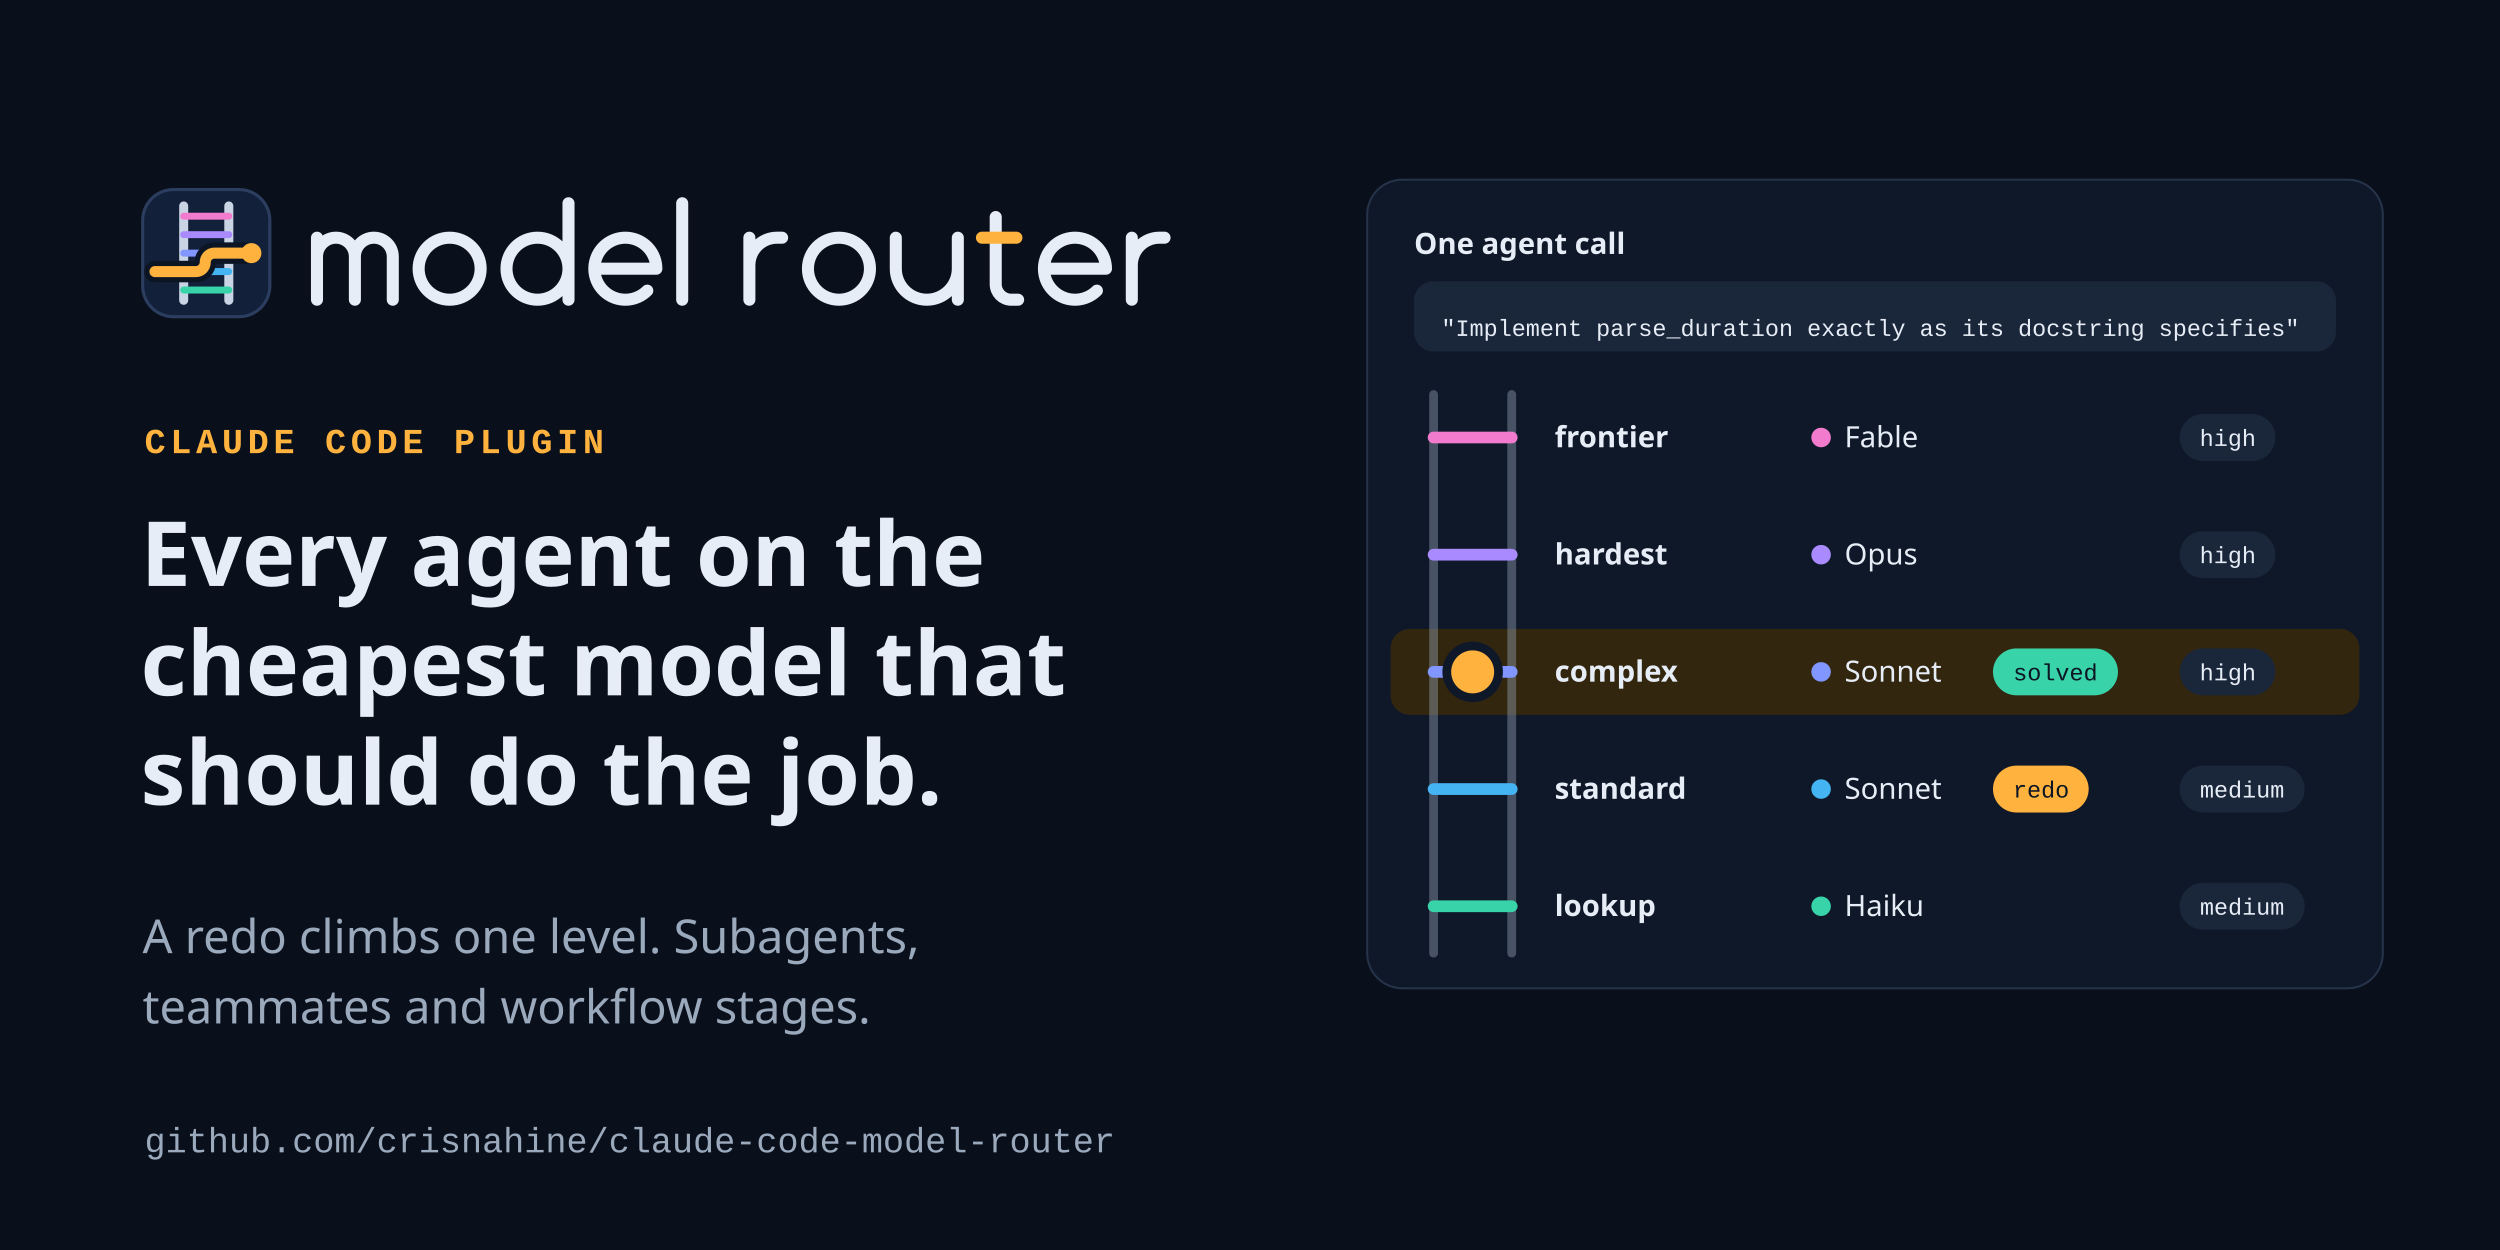
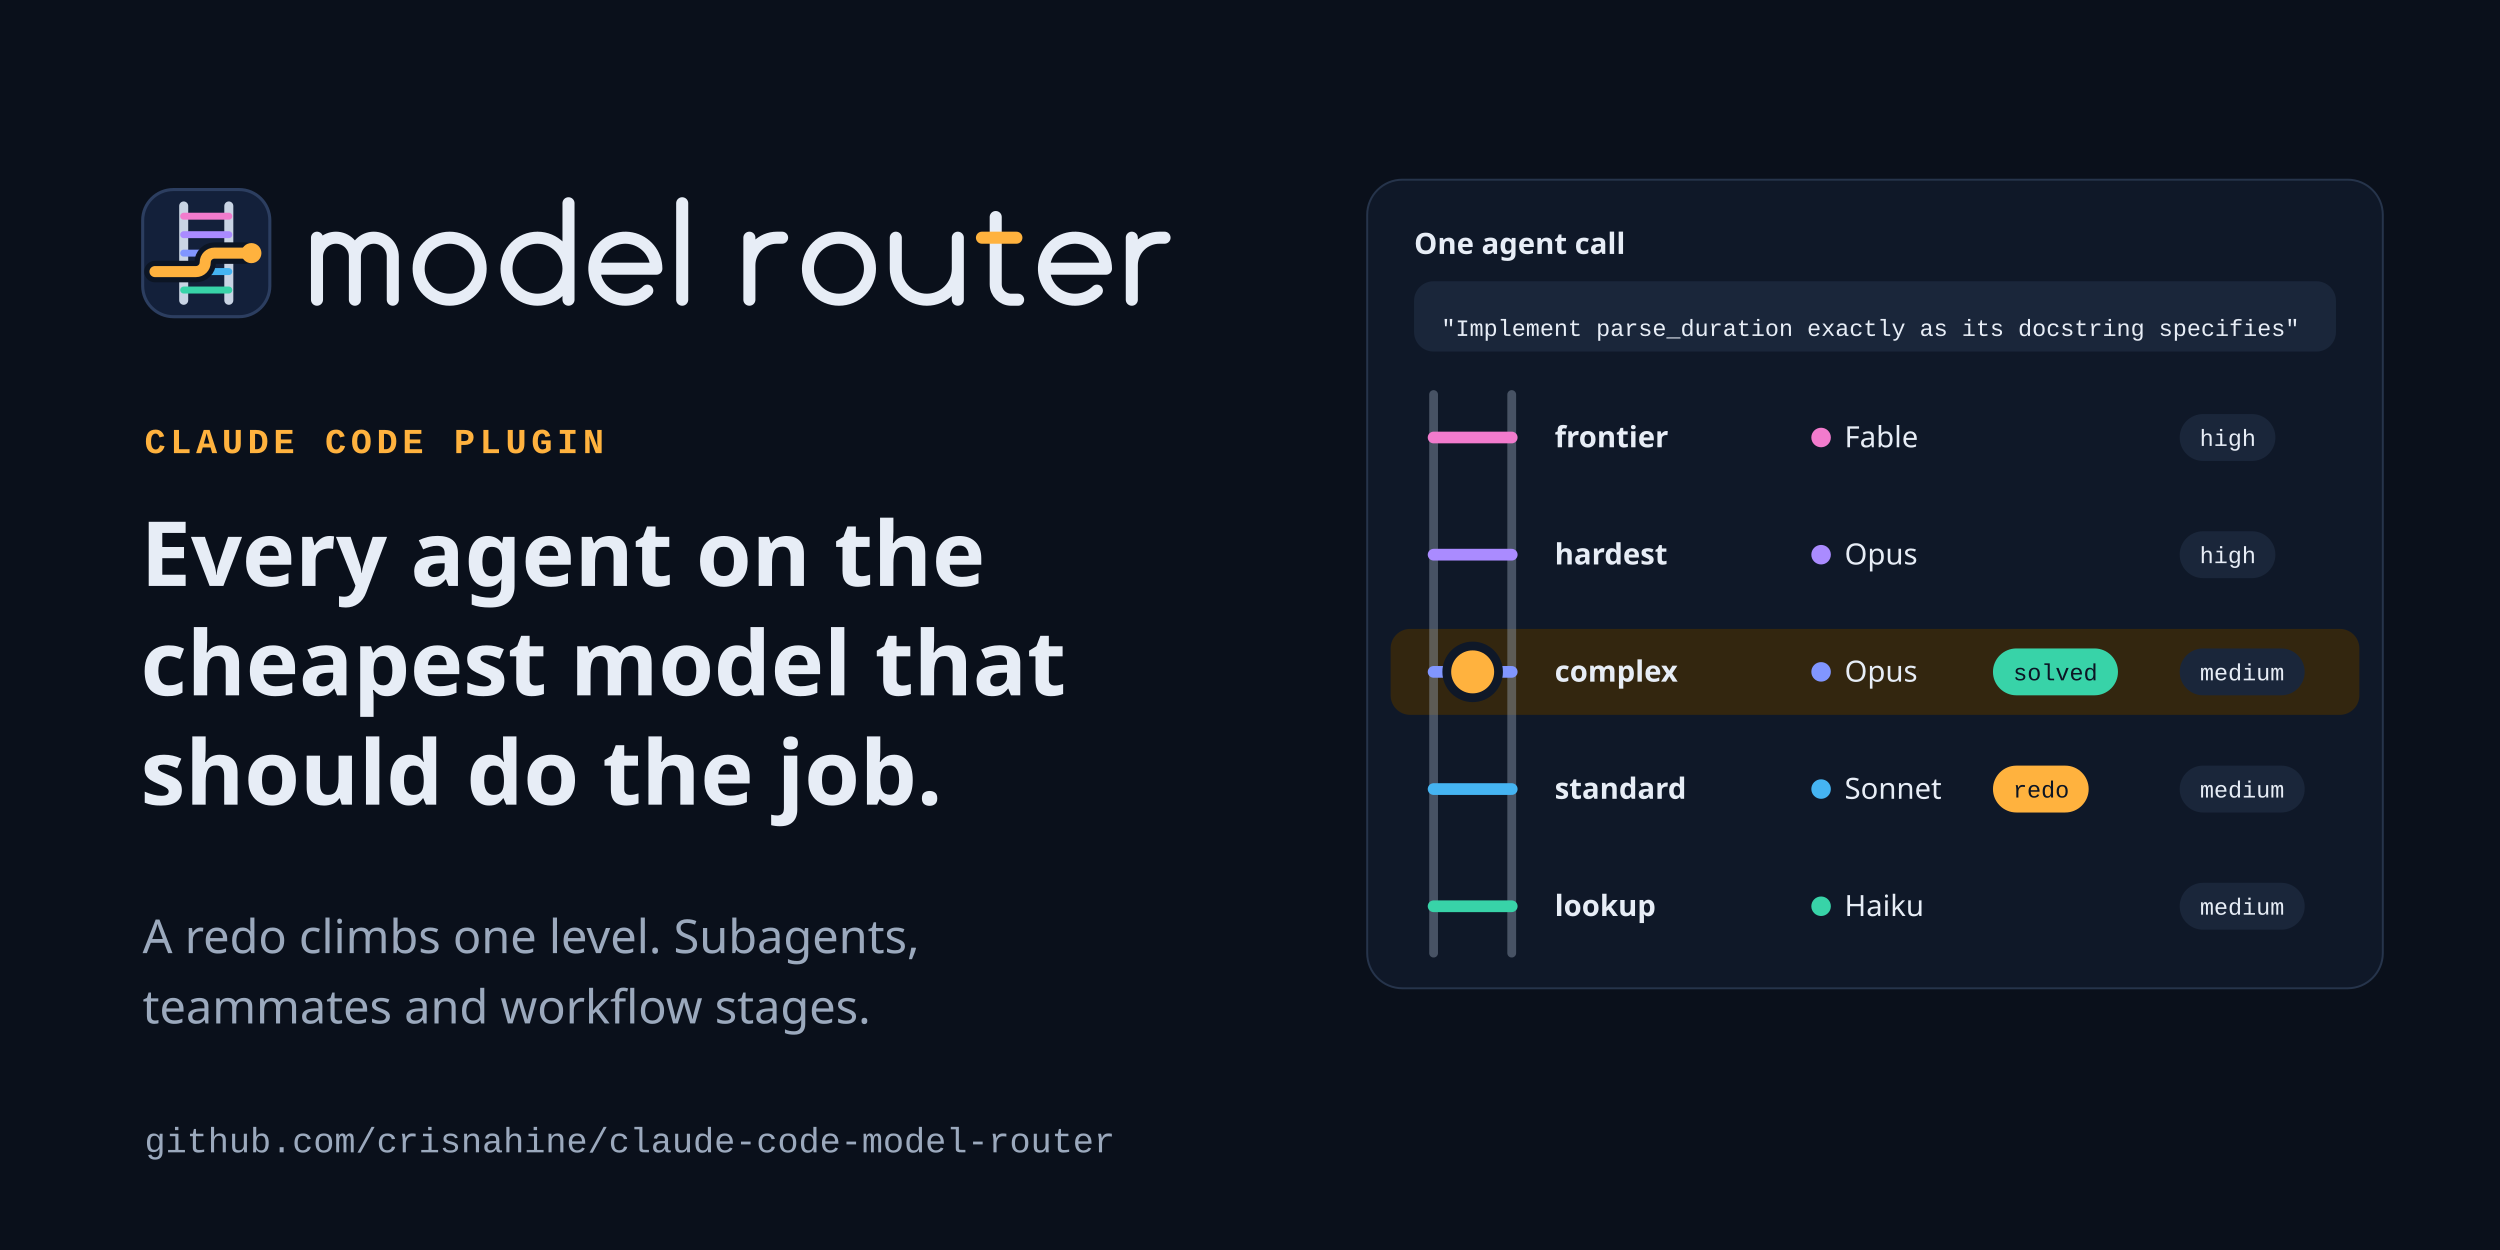
<svg xmlns="http://www.w3.org/2000/svg" viewBox="0 0 1280 640" width="1280" height="640" role="img" aria-label="Model Router, a Claude Code plugin: every agent on the cheapest model that should do the job, and a redo climbs one level.">
  <style>text{font-family:-apple-system, BlinkMacSystemFont, "Segoe UI", "Noto Sans", Helvetica, Arial, sans-serif}.mono{font-family:ui-monospace, SFMono-Regular, "SF Mono", Menlo, Consolas, "Liberation Mono", monospace}.b{font-weight:600}.rail{stroke:#C9D4E4}.tilehalo{stroke:#0C1524}.bg{fill:#0A101B}.card{fill:#0F1828;stroke:#26344B}.ink{fill:#E7EDF6}.mut{fill:#9BA9BD}.faint{fill:#1A263A}.ln{stroke:#26344B}.lnm{stroke:#9BA9BD}.inks{stroke:#E7EDF6}.rt{fill:#FFB23E}.rts{stroke:#FFB23E}.rtsoft{fill:#33260F}.halo{stroke:#0F1828}.haloc{stroke:#0A101B}.tile{fill:#13203A;stroke:#2C3E60}.stop0{stop-color:#0F1828}.stop1{stop-color:#0A101B}.tag{fill:#0C1524}.r1{fill:#38D3A8}.r1s{stroke:#38D3A8}.r2{fill:#45B4F2}.r2s{stroke:#45B4F2}.r3{fill:#8196FF}.r3s{stroke:#8196FF}.r4{fill:#AA8BFF}.r4s{stroke:#AA8BFF}.r5{fill:#F27BCD}.r5s{stroke:#F27BCD}</style>
  <rect width="1280" height="640" class="bg" />
  <g transform="translate(72 96) scale(1.05)">
    <g transform="translate(0 0) scale(1)">
      <rect x="1" y="1" width="62" height="62" rx="15" class="tile" stroke-width="1.5" />
      <path d="M21 9V55M43 9V55" class="rail" stroke-width="4.4" stroke-linecap="round" fill="none" />
      <path d="M21 14H43" class="r5s" stroke-width="3.4" stroke-linecap="round" />
      <path d="M21 23H43" class="r4s" stroke-width="3.4" stroke-linecap="round" />
      <path d="M21 32H43" class="r3s" stroke-width="3.4" stroke-linecap="round" />
      <path d="M21 41H43" class="r2s" stroke-width="3.4" stroke-linecap="round" />
      <path d="M21 50H43" class="r1s" stroke-width="3.4" stroke-linecap="round" />
      <path d="M7 41H27A4.5 4.5 0 0 0 31.5 36.5A4.5 4.5 0 0 1 36 32H51" class="tilehalo" stroke-width="10.5" fill="none" stroke-linecap="round" />
      <path d="M7 41H27A4.5 4.5 0 0 0 31.5 36.5A4.5 4.5 0 0 1 36 32H51" class="rts" stroke-width="5.4" fill="none" stroke-linecap="round" stroke-linejoin="round" />
      <circle cx="54" cy="32" r="4.9" class="rt" />
    </g>
    <g transform="translate(86 6) scale(0.84)">
      <path d="M0 22V58M0 33A11 11 0 0 1 22 33V58M22 33A11 11 0 0 1 44 33V58M59 40A18 18 0 1 0 95 40A18 18 0 1 0 59 40M110 40A18 18 0 1 0 146 40A18 18 0 1 0 110 40M146 2V58M161 40H197A18 18 0 1 0 191.73 52.73M212 2V58M251 22V58M251 38A16 16 0 0 1 267 22H270M285 40A18 18 0 1 0 321 40A18 18 0 1 0 285 40M336 22V40A18 18 0 0 0 372 40M372 22V58M394 10V49A9 9 0 0 0 403 58H407M422 40H458A18 18 0 1 0 452.73 52.73M473 22V58M473 38A16 16 0 0 1 489 22H492" class="inks" fill="none" stroke-width="7" stroke-linecap="round" stroke-linejoin="round" />
      <path d="M386 22H406" class="rts" fill="none" stroke-width="7" stroke-linecap="round" stroke-linejoin="round" />
    </g>
  </g>
  <text x="74" y="232" class="mono rt b" font-size="18" letter-spacing="2.4">CLAUDE CODE PLUGIN</text>
  <text x="72" y="300" class="ink b" font-size="46">Every agent on the</text>
  <text x="72" y="356" class="ink b" font-size="46">cheapest model that</text>
  <text x="72" y="412" class="ink b" font-size="46">should do the job.</text>
  <text x="73" y="488" class="mut" font-size="24">A redo climbs one level. Subagents,</text>
  <text x="73" y="524" class="mut" font-size="24">teammates and workflow stages.</text>
  <text x="74" y="590" class="mono mut" font-size="18">github.com/crisnahine/claude-code-model-router</text>
  <rect x="700" y="92" width="520" height="414" rx="18" class="card" stroke-width="1" />
  <text x="724" y="130" class="ink b" font-size="15">One agent call</text>
  <g class="sbrief">
    <rect x="724" y="144" width="472" height="36" rx="10" class="faint" stroke-width="0" />
    <text x="738" y="172" class="mono ink" font-size="12">"Implement parse_duration exactly as its docstring specifies"</text>
  </g>
  <rect x="712" y="322" width="496" height="44" rx="10" class="rtsoft sband" />
  <path d="M734 202V488M774 202V488" class="lnm" stroke-width="4.5" stroke-linecap="round" opacity="0.4" />
  <path d="M734 464H774" class="r1s" stroke-width="6" stroke-linecap="round" />
  <text x="796" y="469" class="ink b" font-size="15">lookup</text>
  <circle cx="932.4" cy="464" r="5" class="r1" />
  <text x="944.4" y="469" class="ink" font-size="15">Haiku</text>
  <rect x="1116" y="452" width="64" height="24" rx="12" class="faint" />
  <text x="1147.96" y="468.32" class="mono ink" font-size="12" text-anchor="middle">medium</text>
  <path d="M734 404H774" class="r2s" stroke-width="6" stroke-linecap="round" />
  <text x="796" y="409" class="ink b" font-size="15">standard</text>
  <circle cx="932.4" cy="404" r="5" class="r2" />
  <text x="944.4" y="409" class="ink" font-size="15">Sonnet</text>
  <rect x="1116" y="392" width="64" height="24" rx="12" class="faint" />
  <text x="1147.96" y="408.32" class="mono ink" font-size="12" text-anchor="middle">medium</text>
  <path d="M734 344H774" class="r3s" stroke-width="6" stroke-linecap="round" />
  <text x="796" y="349" class="ink b" font-size="15">complex</text>
  <circle cx="932.4" cy="344" r="5" class="r3" />
-   <text x="944.4" y="349" class="ink" font-size="15">Sonnet</text>
-   <rect x="1116" y="332" width="49" height="24" rx="12" class="faint" />
-   <text x="1140.64" y="348.32" class="mono ink" font-size="12" text-anchor="middle">high</text>
+   <text x="944.4" y="349" class="ink" font-size="15">Opus</text>
+   <rect x="1116" y="332" width="64" height="24" rx="12" class="faint" />
+   <text x="1147.96" y="348.32" class="mono ink" font-size="12" text-anchor="middle">medium</text>
  <path d="M734 284H774" class="r4s" stroke-width="6" stroke-linecap="round" />
  <text x="796" y="289" class="ink b" font-size="15">hardest</text>
  <circle cx="932.4" cy="284" r="5" class="r4" />
  <text x="944.4" y="289" class="ink" font-size="15">Opus</text>
  <rect x="1116" y="272" width="49" height="24" rx="12" class="faint" />
  <text x="1140.64" y="288.32" class="mono ink" font-size="12" text-anchor="middle">high</text>
  <path d="M734 224H774" class="r5s" stroke-width="6" stroke-linecap="round" />
  <text x="796" y="229" class="ink b" font-size="15">frontier</text>
  <circle cx="932.4" cy="224" r="5" class="r5" />
  <text x="944.4" y="229" class="ink" font-size="15">Fable</text>
  <rect x="1116" y="212" width="49" height="24" rx="12" class="faint" />
  <text x="1140.64" y="228.32" class="mono ink" font-size="12" text-anchor="middle">high</text>
  <g class="sredo">
    <rect x="1020.4" y="392" width="49" height="24" rx="12" class="rt" />
    <text x="1045.04" y="408.32" class="mono tag" font-size="12" text-anchor="middle">redo</text>
  </g>
  <g class="ssolved">
    <rect x="1020.4" y="332" width="64" height="24" rx="12" class="r1" />
    <text x="1052.36" y="348.32" class="mono tag" font-size="12" text-anchor="middle">solved</text>
  </g>
  <g class="stoken">
    <circle cx="754" cy="344" r="13" class="halo" fill="none" stroke-width="5" />
    <circle cx="754" cy="344" r="11" class="rt" />
  </g>
</svg>
